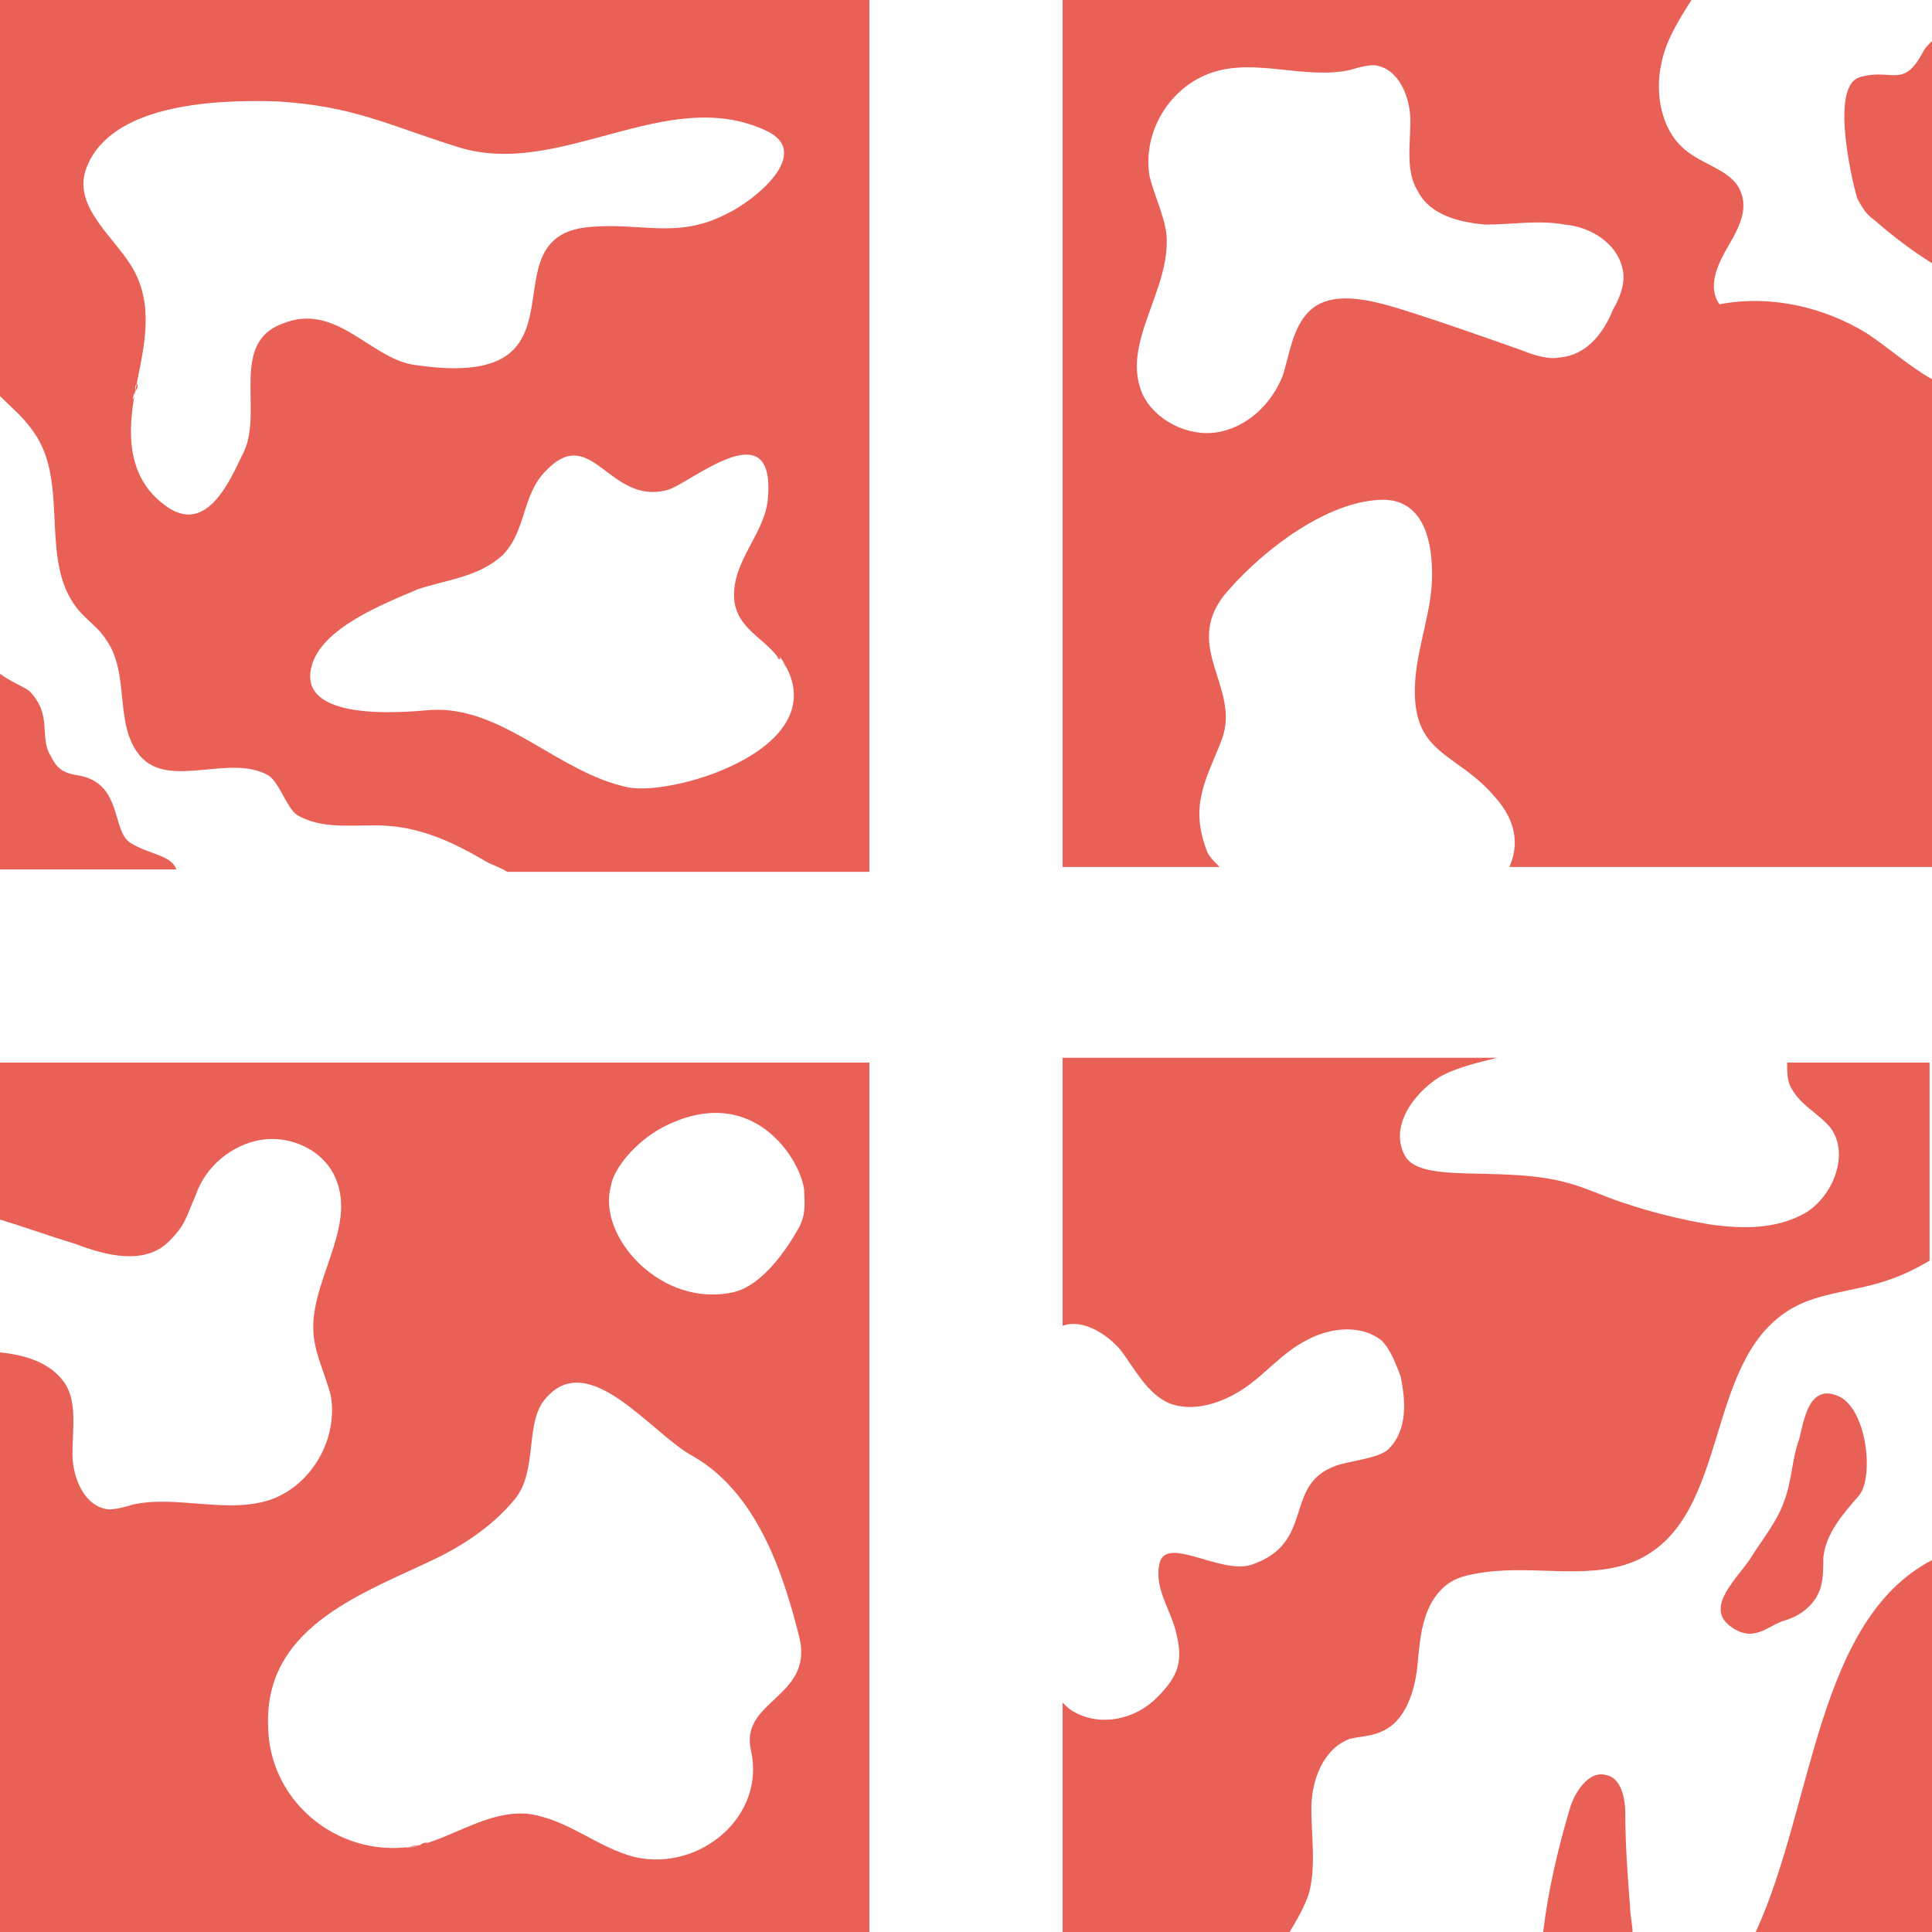
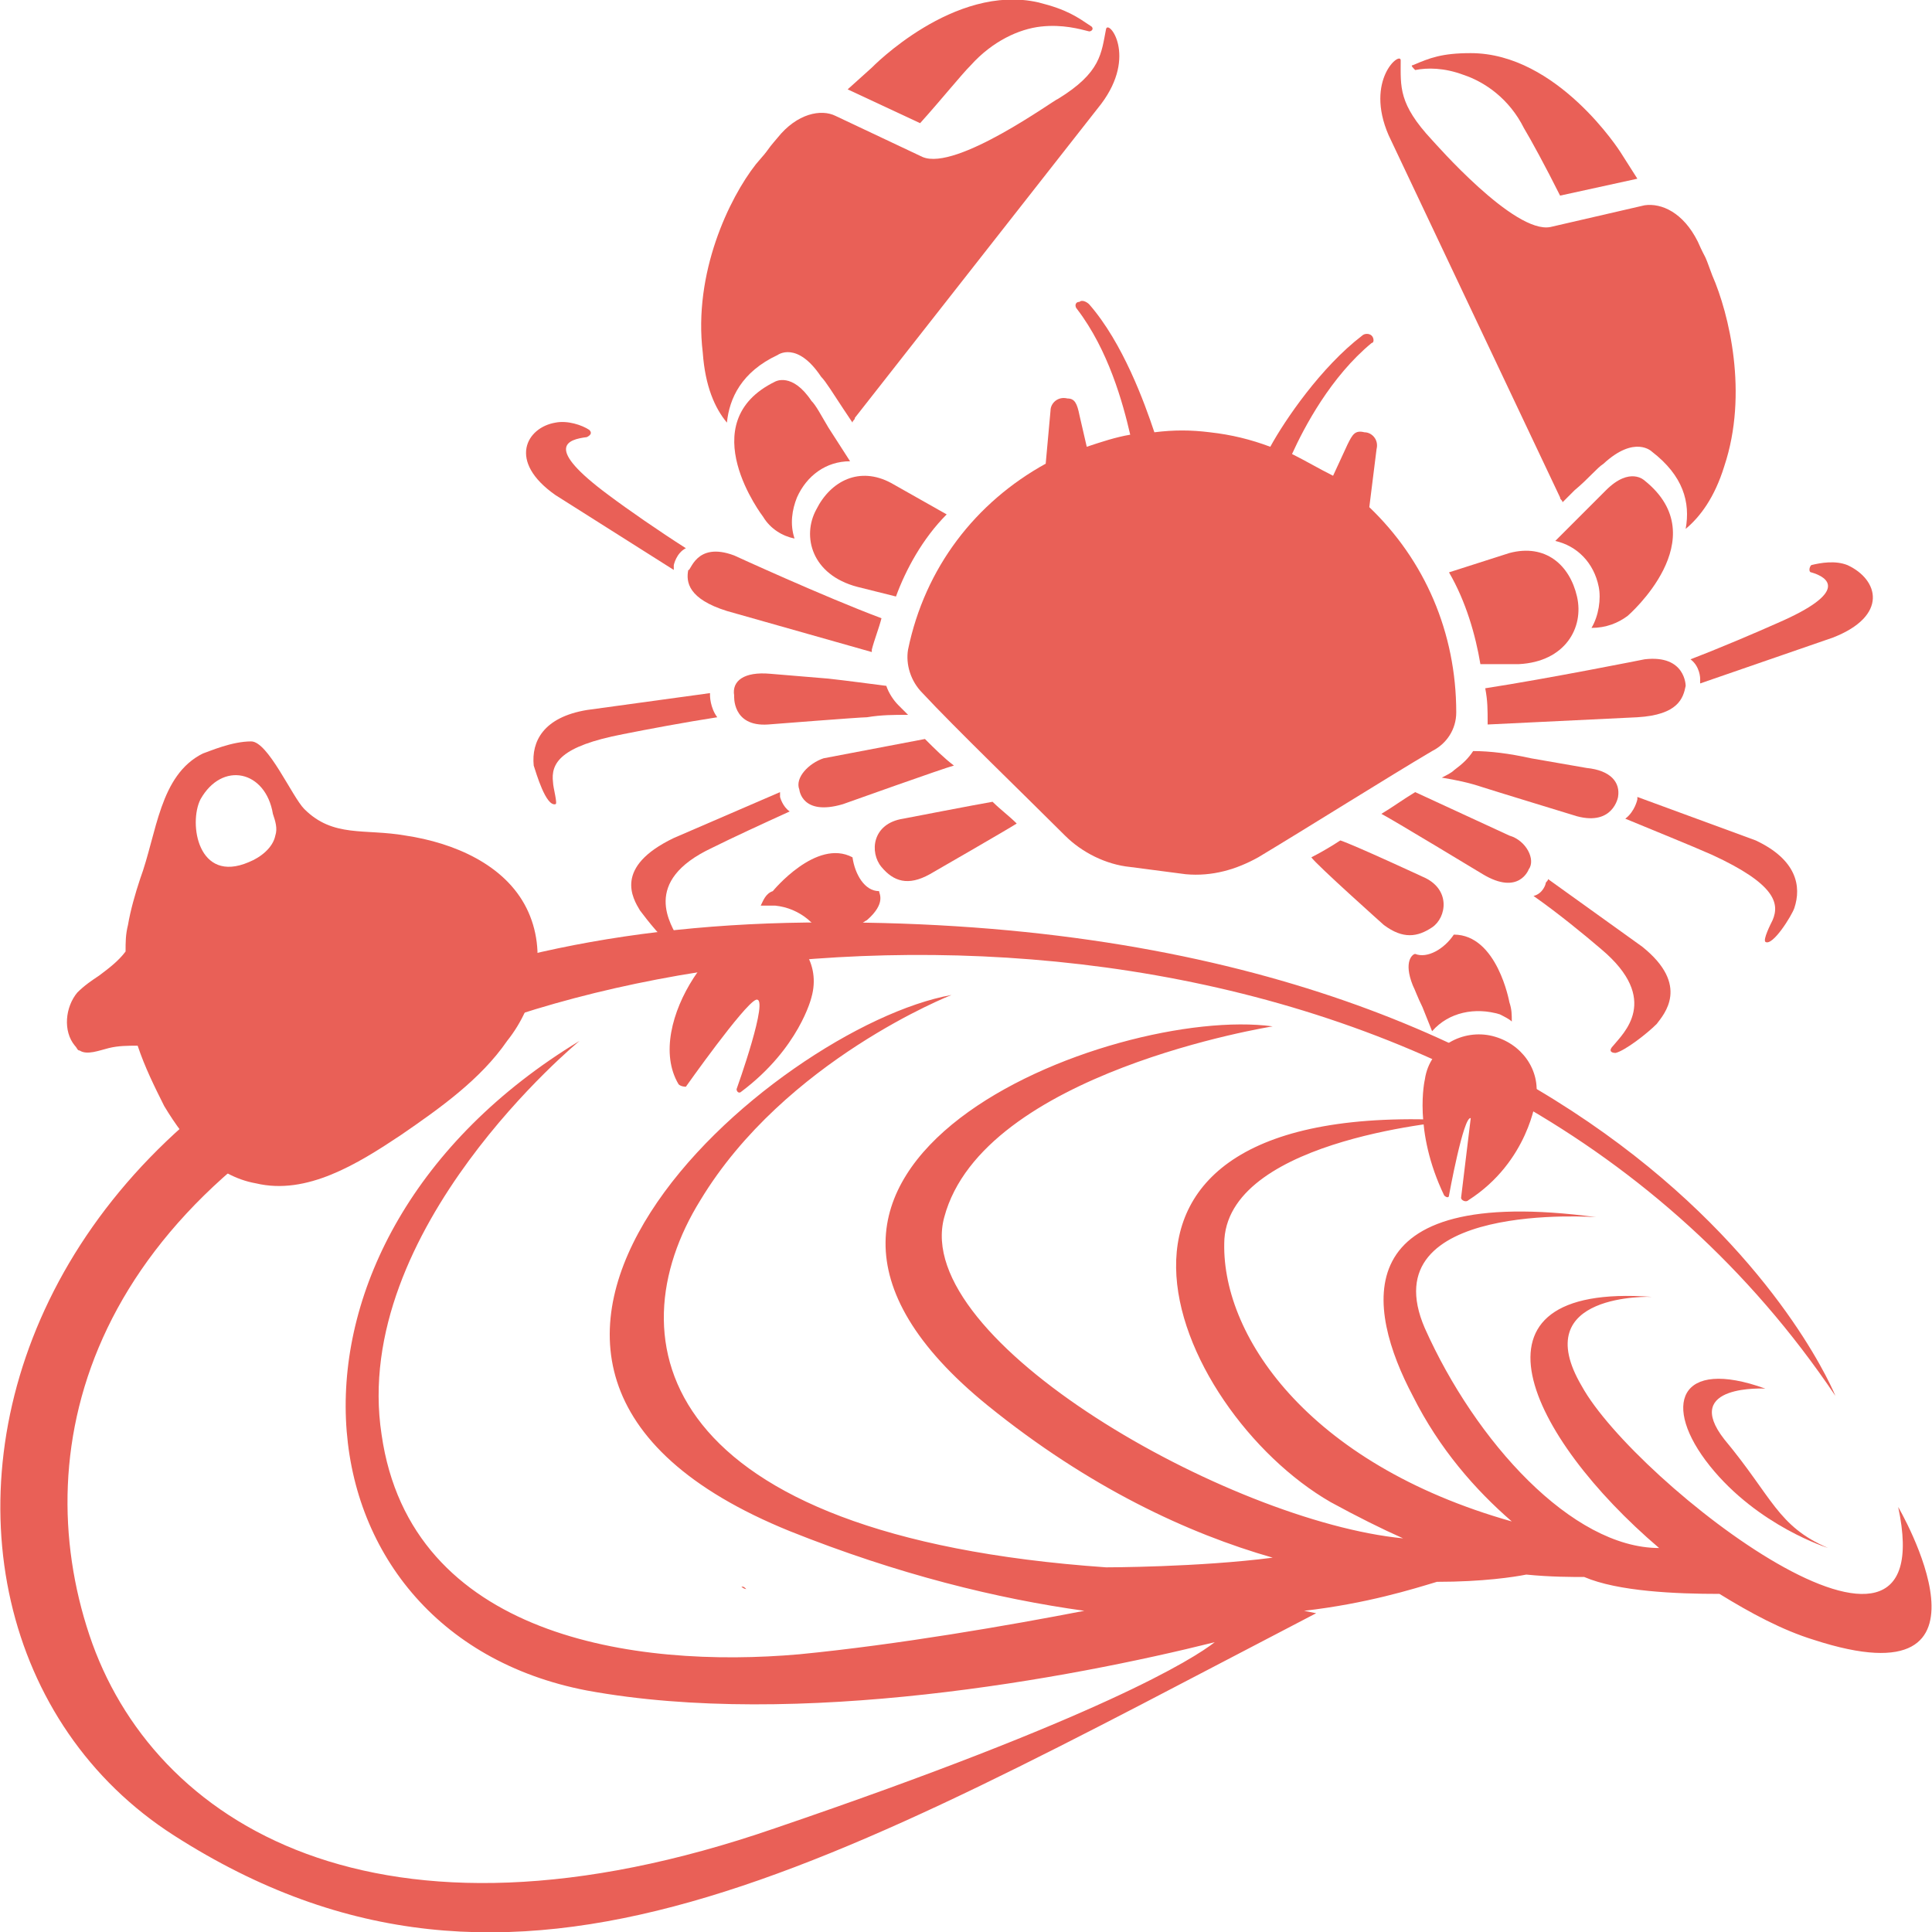
<svg xmlns="http://www.w3.org/2000/svg" version="1.1" id="Layer_1" x="0px" y="0px" viewBox="0 0 80 80" enable-background="new 0 0 80 80" xml:space="preserve">
  <g>
    <g>
-       <path fill="#E96057" d="M72.7,80H80V64.6C75.2,67.1,75.1,74.8,72.7,80z" />
-       <path fill="#E96057" d="M67.3,75.1c0-0.7-0.2-1.5-0.8-1.6c-0.7-0.2-1.3,0.7-1.5,1.4c-0.5,1.7-0.9,3.4-1.1,5.1h3.7    c0-0.3-0.1-0.7-0.1-1C67.4,77.7,67.3,76.4,67.3,75.1z" />
-       <path fill="#E96057" d="M74,44c0,0.4,0,0.8,0.2,1.1c0.4,0.7,1.1,1,1.6,1.6c0.8,1.1,0.1,2.8-1,3.5c-1.2,0.7-2.6,0.7-4,0.5    c-1.2-0.2-2.4-0.5-3.6-0.9c-0.9-0.3-1.7-0.7-2.6-0.9c-2.6-0.6-5.7,0.1-6.4-1c-0.7-1.2,0.3-2.6,1.4-3.3c0.7-0.4,1.6-0.6,2.4-0.8H44    v11.1c0.8-0.3,1.8,0.3,2.4,1c0.6,0.8,1.1,1.8,2,2.2c1,0.4,2.2,0,3.1-0.6c0.9-0.6,1.6-1.5,2.6-2c0.9-0.5,2.2-0.7,3.1,0    c0.4,0.4,0.6,1,0.8,1.5c0.2,1,0.3,2.2-0.5,3c-0.4,0.4-1.7,0.5-2.2,0.7c-2.2,0.8-0.8,3.2-3.5,4.1c-1.3,0.4-3.6-1.3-3.8,0    c-0.2,1,0.5,1.9,0.7,2.8c0.3,1.2,0.1,1.8-0.8,2.7c-0.9,0.9-2.3,1.2-3.4,0.6c-0.2-0.1-0.3-0.2-0.5-0.4V80h9.4    c0.3-0.5,0.6-1,0.8-1.6c0.3-1.1,0.1-2.4,0.1-3.5c0-1.2,0.5-2.5,1.6-2.9c0.4-0.1,0.9-0.1,1.3-0.3c1-0.4,1.4-1.7,1.5-2.8    c0.1-1.1,0.2-2.3,1-3.1c0.5-0.5,1.1-0.6,1.8-0.7c2.2-0.3,4.6,0.4,6.5-0.6c3.6-1.9,2.6-8,6-10.2c1.2-0.8,2.8-0.8,4.2-1.3    c0.6-0.2,1.2-0.5,1.7-0.8V44H74z" />
-       <path fill="#E96057" d="M73.9,67.1c0.7-0.2,1.3-0.7,1.5-1.4c0.1-0.4,0.1-0.8,0.1-1.2c0.1-1,0.8-1.8,1.5-2.6    c0.6-0.8,0.3-3.6-0.9-4.1c-1.2-0.5-1.4,1-1.6,1.8c-0.3,0.8-0.3,1.7-0.6,2.5c-0.3,0.9-0.9,1.6-1.4,2.4c-0.5,0.8-1.9,2-0.9,2.8    S73.2,67.3,73.9,67.1z" />
+       <path fill="#E96057" d="M78.6,62.4c1.9,8.9-10.9-1-13.1-5c-2.3-3.9,2.9-3.7,2.9-3.7c-8.2-0.6-5.1,5.8,0.3,10.4    c-3.6,0-7.6-4.4-9.7-9.1c-2.3-5.3,7.1-4.6,7.1-4.6c-10.5-1.4-9.5,3.8-7.6,7.4c1.1,2.2,2.6,3.9,4.1,5.2    c-8.5-2.4-12.1-7.8-11.9-11.7c0.3-4.2,9.6-4.9,9.6-4.9c-17.4-1-11.8,12-5.2,15.8c1.1,0.6,2.1,1.1,3,1.5c-7.2-0.7-20.4-8.2-19-13.3    c1.6-6,13.6-7.9,13.6-7.9c-6.6-0.9-24,5.8-11.8,15.7c4.2,3.4,8.3,5.3,11.8,6.3c-3.1,0.4-6.9,0.4-6.9,0.4    c-18.6-1.3-20.4-9.4-16.8-15.2c3.5-5.8,10.4-8.5,10.4-8.5c-7.3,1.3-23.7,15.3-6.7,22.2c4.5,1.8,8.6,2.8,12.2,3.3    c-3.1,0.6-7.7,1.4-11.8,1.8c-6.8,0.6-16.1-0.7-17.3-9.1C14.5,50.9,24,43.1,24,43.1C10.3,51.4,11.8,67.6,24.3,70    c8.7,1.6,20-0.5,26-2c-0.9,0.7-4.7,3.1-18.2,7.7c-16.5,5.7-25.8-0.2-28.4-8c-2.6-7.8-0.1-18,14.1-24.3c14.2-6.3,43.8-7,58.2,14.4    c0,0-8-20-42.6-19.6C-1.1,38.6-7,66.9,7.2,76c14.2,9.1,27.1,1.3,47.3-9.2l-0.5-0.1c2.6-0.3,4.5-0.9,5.5-1.2c1.9,0,3.2-0.2,3.7-0.3    c1,0.1,1.9,0.1,2.4,0.1c1.4,0.6,3.8,0.7,5.6,0.7c1.3,0.8,2.6,1.5,3.9,1.9C83.4,70.6,78.6,62.4,78.6,62.4z" />
+       <path fill="#E96057" d="M73.1,57.5c-3.6-1.3-4.3,0.7-2.3,3.2c2,2.5,4.9,3.4,4.9,3.4c-2.1-0.9-2.3-2.1-4.3-4.5    C69.6,57.3,73.1,57.5,73.1,57.5z" />
+       <path fill="#E96057" d="M46.5,56.7C46.6,56.7,46.6,56.7,46.5,56.7C46.6,56.7,46.6,56.7,46.5,56.7z" />
+       <path fill="#E96057" d="M30.7,65.7c0.1,0.1,0.2,0.1,0.2,0.1C30.8,65.7,30.8,65.7,30.7,65.7z" />
+       <path fill="#E96057" d="M16.2,46.8c0.2-0.2,0.4-0.4,0.5-0.6C16.8,46.2,16.6,46.4,16.2,46.8z" />
    </g>
-     <path fill="#E96057" d="M0,27.9L0,36h7.3c-0.2-0.6-1.1-0.6-1.9-1.1s-0.3-2.5-2.2-2.8c-0.7-0.1-0.9-0.4-1.1-0.8   c-0.5-0.8,0.1-1.7-0.9-2.7C0.9,28.4,0.4,28.2,0,27.9z" />
-     <path fill="#E96057" d="M0,44v6.5c1,0.3,2.1,0.7,3.1,1C4.4,52,6,52.4,7,51.4c0.7-0.7,0.7-1,1.1-1.9c0.4-1.2,1.5-2.1,2.7-2.3   c1.2-0.2,2.6,0.4,3.1,1.6c0.9,2.1-1.2,4.4-0.9,6.6c0.1,0.8,0.5,1.6,0.7,2.4c0.3,1.8-0.8,3.7-2.5,4.3c-1.8,0.6-3.9-0.2-5.7,0.2   c-0.3,0.1-0.7,0.2-1,0.2c-1-0.1-1.5-1.3-1.5-2.3c0-1,0.2-2.1-0.3-2.9C2.1,56.4,1,56.1,0,56v24h36V44H0z M25.3,49.1   c0.1-0.7,1-1.8,2.1-2.4c3.8-2,5.8,1.4,5.9,2.6c0,0.4,0.1,0.9-0.2,1.5c-0.5,0.9-1.5,2.4-2.7,2.7C27.4,54.2,24.7,51.2,25.3,49.1z    M28.7,60.3c2.6,1.5,3.7,4.7,4.4,7.5c0.6,2.5-2.5,2.6-2,4.7c0.6,2.7-2.1,5-4.8,4.4c-1.6-0.4-2.8-1.6-4.5-1.8   c-1.6-0.1-2.9,0.9-4.4,1.3c0.1,0,0.3-0.1,0.3-0.1c0.1,0,0.1,0,0,0c-0.1,0-0.2,0-0.3,0.1c-0.3,0.1-0.5,0.1-0.6,0.1c-0.1,0-0.1,0,0,0   c0.1,0,0.3-0.1,0.6-0.1c-3.2,0.7-6.3-1.7-6.3-5c-0.1-3.9,3.6-5.3,6.6-6.7c1.3-0.6,2.6-1.4,3.6-2.6c1-1.2,0.4-3.2,1.3-4.2   C24.4,55.8,27,59.4,28.7,60.3z" />
-     <path fill="#E96057" d="M0,0v16.4c0.5,0.5,1,0.9,1.4,1.5c1.5,2.1,0.2,5.3,1.8,7.3c0.4,0.5,0.9,0.8,1.2,1.3c1,1.4,0.3,3.5,1.4,4.8   c1.2,1.4,3.7-0.1,5.3,0.8c0.5,0.3,0.8,1.5,1.3,1.7c1.1,0.6,2.5,0.3,3.7,0.4c1.4,0.1,2.7,0.7,3.9,1.4c0.3,0.2,0.7,0.3,1,0.5H36V0H0z    M11.7,13.4c-2.2,0.8-0.8,3.6-1.6,5.3c-0.5,1-1.5,3.6-3.3,2.2c-1.6-1.2-1.5-3.1-1.2-4.7c0,0.2-0.1,0.3-0.1,0.4c0,0.1,0,0.1,0,0   c0-0.1,0-0.2,0.1-0.4c0-0.2,0-0.3,0.1-0.3c0-0.1,0-0.2,0,0c0,0.1,0,0.2-0.1,0.3c0.3-1.6,0.8-3.3,0-4.9c-0.7-1.4-2.7-2.7-2-4.4   c1-2.5,5-2.8,7.9-2.7c3.2,0.2,4.6,1,7.5,1.9c4.2,1.3,8.6-2.6,12.7-0.7c2,0.9-0.4,2.9-1.7,3.5c-2,1-3.5,0.3-5.6,0.5   c-4.5,0.4,0.5,6.9-7.3,5.7C15.3,14.8,13.9,12.5,11.7,13.4z M26,32.6c-2.9-0.6-5.2-3.4-8.2-3.2c-1.1,0.1-5.5,0.5-4.9-1.8   c0.4-1.6,3-2.6,4.4-3.2c1.2-0.4,2.5-0.5,3.5-1.4c1-1,0.8-2.5,1.8-3.5c1.9-2,2.6,1.4,5,0.8c0.9-0.2,4.5-3.4,4.2,0.3   c-0.1,1.5-1.5,2.6-1.4,4.2c0.1,1.2,1.2,1.6,1.8,2.4c0,0,0,0,0,0c0,0,0,0,0,0c0,0,0,0,0,0c0,0,0-0.1,0,0c0,0,0,0,0,0c0,0,0,0,0,0   c0,0,0,0.1,0.1,0.1c0,0,0.1,0.1,0.1,0.1c0.1,0.2,0.3,0.4,0,0c0,0-0.1-0.1-0.1-0.1c0,0,0,0,0-0.1C34.9,30.9,27.9,33,26,32.6z" />
    <g>
-       <g>
-         <path fill="#E96057" d="M80,15.7c-0.9-0.5-1.8-1.3-2.7-1.9c-1.8-1.1-4-1.6-6.1-1.2c-0.5-0.7-0.1-1.6,0.3-2.3     c0.4-0.7,0.9-1.5,0.6-2.3c-0.3-0.9-1.4-1.1-2.2-1.7c-1.1-0.8-1.4-2.4-1.1-3.7c0.2-1,0.8-1.9,1.3-2.7H44v36h6.5     c-0.2-0.2-0.4-0.4-0.5-0.6c-0.8-2,0-3.1,0.6-4.7c0.8-2.2-1.8-3.9,0.3-6.2c1.6-1.8,4.1-3.6,6.2-3.7c1.5-0.1,2.2,1.1,2.2,3.1     c0,1.5-0.6,2.9-0.7,4.4c-0.2,3.1,1.7,2.9,3.3,4.8c0.9,1,1,2,0.6,2.9H80V15.7z M66.8,12.8c-0.4,1-1.1,1.9-2.2,2     c-0.5,0.1-1.1-0.1-1.6-0.3c-1.7-0.6-3.4-1.2-5-1.7c-1.3-0.4-2.9-0.8-3.8,0.1c-0.7,0.7-0.8,1.8-1.1,2.7c-0.5,1.2-1.5,2.1-2.7,2.3     c-1.2,0.2-2.6-0.5-3.1-1.6c-0.9-2.1,1.2-4.3,1-6.6c-0.1-0.8-0.5-1.6-0.7-2.4c-0.3-1.8,0.8-3.7,2.6-4.3C52,2.4,54,3.3,55.9,2.9     c0.3-0.1,0.7-0.2,1-0.2c1,0.1,1.5,1.3,1.5,2.3c0,1-0.2,2.1,0.3,2.9c0.5,1,1.7,1.3,2.8,1.4c1.1,0,2.2-0.2,3.3,0     c1.1,0.1,2.2,0.8,2.4,1.9C67.3,11.7,67.1,12.3,66.8,12.8z" />
-       </g>
-       <path fill="#E96057" d="M79.6,2.2c-0.8,1.5-1.3,0.6-2.6,1c-1.3,0.4-0.2,4.7-0.1,5c0.2,0.4,0.4,0.7,0.7,0.9    c0.8,0.7,1.6,1.3,2.4,1.8V1.7C79.8,1.9,79.7,2,79.6,2.2z" />
+       <path fill="#E96057" d="M58.5,2.7c0.7-0.3,1.2-0.5,2.4-0.5c3.6,0,6.2,4.1,6.2,4.1l0.7,1.1l-3.2,0.7c-0.6-1.2-1.2-2.3-1.5-2.8    c-0.6-1.2-1.6-1.9-2.5-2.2c-0.8-0.3-1.5-0.3-2-0.2C58.5,2.8,58.4,2.7,58.5,2.7z" />
+       <path fill="#E96057" d="M58,2.5c0,1.1-0.1,1.8,1.3,3.3c0.1,0.1,3.4,3.9,4.9,3.6l3.9-0.9c0.7-0.1,1.6,0.3,2.2,1.5    c0.4,0.9,0.2,0.3,0.6,1.4c0.7,1.6,1.5,4.9,0.5,7.9c-0.4,1.3-1,2.1-1.6,2.6c0.2-1.1-0.1-2.2-1.4-3.2c0,0-0.7-0.7-2,0.5    c-0.3,0.2-0.6,0.6-1.2,1.1l-0.5,0.5c0-0.1-0.1-0.1-0.1-0.2l-7.1-15C56.5,3.3,58,2.1,58,2.5z" />
+       <path fill="#E96057" d="M66.2,24.3c-0.2-1-0.9-1.7-1.8-1.9l1.2-1.2c0.4-0.4,0.7-0.7,0.9-0.9c1-1,1.6-0.4,1.6-0.4    c3,2.4-0.7,5.6-0.7,5.6C67,25.8,66.5,26,65.9,26C66.2,25.5,66.3,24.8,66.2,24.3z" />
+       <path fill="#E96057" d="M65.3,24.7c0.3,1.3-0.5,2.7-2.4,2.8l-1.6,0c-0.2-1.2-0.6-2.6-1.3-3.8l2.5-0.8C64,22.5,65,23.4,65.3,24.7z" />
+       <path fill="#E96057" d="M61,31.1c0.7,0,1.5,0.1,2.4,0.3l2.3,0.4c1,0.1,1.4,0.6,1.3,1.2c0,0-0.2,1.2-1.7,0.8c0,0-3.6-1.1-3.9-1.2    c-0.6-0.2-1.1-0.3-1.7-0.4c0.2-0.1,0.4-0.2,0.5-0.3C60.6,31.6,60.8,31.4,61,31.1z" />
+       <path fill="#E96057" d="M61.6,30c0,0,0-0.1,0-0.1c0-0.5,0-0.9-0.1-1.4c2.6-0.4,6.6-1.2,6.6-1.2c1.7-0.2,1.7,1.1,1.7,1.1    c-0.1,0.5-0.3,1.2-2,1.3L61.6,30z" />
+       <path fill="#E96057" d="M36.1,2.8c0,0,3.4-3.5,6.9-2.7c1.2,0.3,1.6,0.6,2.2,1c0.1,0.1,0,0.2-0.1,0.2c-0.4-0.1-1.1-0.3-2-0.2    c-0.9,0.1-2,0.6-2.9,1.6c-0.4,0.4-1.2,1.4-2.1,2.4l-3-1.4L36.1,2.8z" />
+       <path fill="#E96057" d="M31.3,6.8C32,6,31.6,6.4,32.2,5.7c0.8-1,1.8-1.2,2.4-0.9l3.6,1.7c1.4,0.6,5.5-2.4,5.6-2.4    c1.8-1.1,1.8-1.9,2-2.9c0.1-0.4,1.3,1.1-0.2,3.1l-10.2,13c0,0.1-0.1,0.1-0.1,0.2l-0.4-0.6c-0.4-0.6-0.7-1.1-0.9-1.3    c-1-1.5-1.8-0.9-1.8-0.9c-1.5,0.7-2,1.8-2.1,2.8c-0.5-0.6-0.9-1.5-1-2.9C28.7,11.3,30.2,8.2,31.3,6.8z" />
+       <path fill="#E96057" d="M32.9,22.3c-0.5-0.1-1-0.4-1.3-0.9c0,0-3-3.9,0.5-5.6c0,0,0.7-0.4,1.5,0.8c0.2,0.2,0.4,0.6,0.7,1.1    l0.9,1.4c-1,0-1.8,0.6-2.2,1.5C32.8,21.1,32.7,21.7,32.9,22.3z" />
+       <path fill="#E96057" d="M30.4,23c0,0,3.7,1.7,6.1,2.6c-0.1,0.4-0.3,0.9-0.4,1.3c0,0,0,0.1,0,0.1l-6-1.7c-1.6-0.5-1.7-1.2-1.6-1.7    C28.6,23.7,28.8,22.4,30.4,23z" />
+       <path fill="#E96057" d="M31.9,27.9l2.4,0.2c0.9,0.1,1.6,0.2,2.4,0.3c0.1,0.3,0.3,0.6,0.5,0.8c0.1,0.1,0.3,0.3,0.4,0.4    c-0.6,0-1.1,0-1.7,0.1c-0.3,0-4.1,0.3-4.1,0.3c-1.5,0.1-1.4-1.2-1.4-1.2C30.3,28.2,30.8,27.8,31.9,27.9z" />
+       <path fill="#E96057" d="M37.1,24.7l-1.6-0.4c-1.9-0.5-2.3-2.1-1.7-3.2c0.6-1.2,1.8-1.8,3.1-1.1l2.3,1.3    C38.2,22.3,37.5,23.6,37.1,24.7z" />
+       <path fill="#E96057" d="M23,17.5c0.5-0.1,1.1,0.1,1.4,0.3c0.1,0.1,0.1,0.2-0.1,0.3c-0.8,0.1-1.8,0.4,0.9,2.4    c0.8,0.6,2.1,1.5,3.2,2.2c-0.4,0.2-0.5,0.7-0.5,0.7c0,0.1,0,0.1,0,0.2l-4.9-3.1C21,19.1,21.8,17.7,23,17.5z" />
+       <path fill="#E96057" d="M22.9,32.4c0,0.2,0.2,0.9,0.1,0.9c-0.4,0.1-0.8-1.3-0.9-1.6c-0.1-1,0.4-2,2.2-2.3l5.1-0.7c0,0,0,0.1,0,0.1    c0,0,0,0.5,0.3,0.9c-1.3,0.2-2.9,0.5-3.9,0.7C23.2,30.9,22.8,31.6,22.9,32.4z" />
+       <path fill="#E96057" d="M29.5,35.1c-3,1.4-1.7,3.2-1.4,3.8c0.1,0.3,0,0.4-0.2,0.3c-0.4-0.2-1.1-1.1-1.4-1.5    c-0.3-0.5-1.1-1.8,1.4-3l4.4-1.9c0,0.1,0,0.1,0,0.2c0,0,0.1,0.4,0.4,0.6C31.6,34.1,30.3,34.7,29.5,35.1z" />
+       <path fill="#E96057" d="M33.1,32.7c-0.2-0.5,0.4-1.1,1-1.3l4.2-0.8c0,0,0,0,0,0c0.4,0.4,0.8,0.8,1.2,1.1c-0.4,0.1-4.6,1.6-4.6,1.6    C33.2,33.8,33.1,32.7,33.1,32.7z" />
+       <path fill="#E96057" d="M41.1,33.2c0.3,0.3,0.7,0.6,1,0.9c-0.3,0.2-3.6,2.1-3.6,2.1c-0.9,0.5-1.5,0.3-2-0.3    c-0.5-0.6-0.4-1.8,0.9-2C37.4,33.9,40.5,33.3,41.1,33.2z" />
+       <path fill="#E96057" d="M32.1,37.5c-0.2,0-0.4,0-0.6,0c0.1-0.2,0.2-0.5,0.5-0.6c0,0,1.8-2.2,3.3-1.4c0.1,0.7,0.5,1.4,1.1,1.4    c0,0.1,0.3,0.5-0.5,1.2c-0.2,0.1-0.4,0.3-0.8,0.6l-0.8,0.7C34,38.3,33.1,37.6,32.1,37.5z" />
+       <path fill="#E96057" d="M28.1,44.9c-1.5-2.5,1.9-7.1,3.8-6.5c1.2,0.3,2.1,1.5,1.7,2.9c0,0-0.5,2.1-2.9,3.9c-0.1,0.1-0.2,0-0.2-0.1    c0,0,1.4-3.9,0.8-3.7c-0.5,0.2-2.9,3.6-2.9,3.6C28.4,45,28.2,45,28.1,44.9z" />
+       <path fill="#E96057" d="M62.1,42c0.2,0.1,0.4,0.2,0.5,0.3c0-0.3,0-0.5-0.1-0.8c0,0-0.5-2.8-2.3-2.8c-0.4,0.6-1.1,1-1.6,0.8    c-0.1,0-0.5,0.3-0.1,1.3c0.1,0.2,0.2,0.5,0.4,0.9l0.4,1C60,41.9,61.1,41.7,62.1,42z" />
+       <path fill="#E96057" d="M60.8,49.7c2.5-1.6,2.8-4.2,2.8-4.2c0.2-1.2-0.6-2.3-1.8-2.6c-1.2-0.3-2.6,0.4-2.8,1.8    c0,0-0.5,2.1,0.8,4.8c0.1,0.1,0.2,0.1,0.2,0c0,0,0.6-3.3,0.9-3.2l-0.4,3.3C60.5,49.7,60.7,49.8,60.8,49.7z" />
+       <path fill="#E96057" d="M46.8,35.9c-1-0.1-2-0.6-2.7-1.3c-1.6-1.6-4.6-4.5-5.9-5.9c-0.5-0.5-0.7-1.2-0.6-1.8    c0.7-3.4,2.8-6.1,5.7-7.7l0.2-2.2c0-0.3,0.3-0.6,0.7-0.5c0.3,0,0.4,0.2,0.5,0.7l0.3,1.3c0.6-0.2,1.2-0.4,1.8-0.5    c-0.3-1.3-0.9-3.5-2.2-5.2c-0.1-0.1-0.1-0.3,0.1-0.3c0.1-0.1,0.3,0,0.4,0.1c1.4,1.6,2.3,4.1,2.7,5.3c0.8-0.1,1.5-0.1,2.3,0    c0.9,0.1,1.7,0.3,2.5,0.6c0.6-1.1,2.1-3.3,3.8-4.6c0.1-0.1,0.3-0.1,0.4,0c0.1,0.1,0.1,0.3,0,0.3c-1.7,1.4-2.8,3.5-3.3,4.6    c0.6,0.3,1.1,0.6,1.7,0.9l0.6-1.3c0.2-0.4,0.3-0.6,0.7-0.5c0.3,0,0.6,0.3,0.5,0.7L56.7,21c2.3,2.2,3.6,5.2,3.6,8.5    c0,0.7-0.4,1.3-1,1.6c-1.7,1-5.2,3.2-7.2,4.4c-0.9,0.5-1.9,0.8-3,0.7L46.8,35.9z" />
+       <path fill="#E96057" d="M55.5,34.8c0.6,0.2,3.4,1.5,3.4,1.5c1.2,0.5,1,1.7,0.4,2.1s-1.2,0.5-2-0.1c0,0-2.8-2.5-3-2.8    C54.7,35.3,55.2,35,55.5,34.8z" />
+       <path fill="#E96057" d="M63.3,36c0,0-0.4,1.1-1.9,0.2c0,0-3.8-2.3-4.2-2.5c0.5-0.3,0.9-0.6,1.4-0.9c0,0,0,0,0,0l3.9,1.8    C63.2,34.8,63.6,35.6,63.3,36z" />
+       <path fill="#E96057" d="M68.6,42.4c-0.4,0.4-1.3,1.1-1.7,1.2c-0.2,0-0.3-0.1-0.1-0.3c0.4-0.5,2-1.9-0.5-4    c-0.7-0.6-1.8-1.5-2.8-2.2c0.4-0.1,0.5-0.5,0.5-0.5c0-0.1,0.1-0.1,0.1-0.2l3.9,2.8C70,40.8,68.9,42,68.6,42.4z" />
+       <path fill="#E96057" d="M74.3,37.6c-0.1,0.3-0.9,1.6-1.2,1.4c-0.1-0.1,0.2-0.7,0.3-0.9c0.3-0.7,0.1-1.5-2.5-2.7    c-0.9-0.4-2.4-1-3.6-1.5c0.4-0.3,0.5-0.8,0.5-0.8c0,0,0-0.1,0-0.1l4.9,1.8C74.4,35.6,74.6,36.7,74.3,37.6z" />
+       <path fill="#E96057" d="M75.9,26.4l-5.5,1.9c0-0.1,0-0.1,0-0.2c0,0,0-0.5-0.4-0.8c1.3-0.5,2.7-1.1,3.6-1.5c3-1.3,2.1-1.9,1.4-2.1    c-0.1,0-0.1-0.2,0-0.3c0.4-0.1,1-0.2,1.5,0C77.8,24,78.2,25.5,75.9,26.4z" />
    </g>
+     <path fill="#E96057" d="M21.8,37.6c-0.9-1.8-3-2.7-5-3c-1.7-0.3-3,0.1-4.2-1.1c-0.5-0.5-1.5-2.8-2.2-2.8c-0.8,0-1.7,0.4-2,0.5   c-1.8,0.9-1.9,3.3-2.6,5.2c-0.2,0.6-0.4,1.3-0.5,1.9c-0.1,0.4-0.1,0.7-0.1,1.1c-0.3,0.4-0.7,0.7-1.1,1c-0.3,0.2-0.6,0.4-0.9,0.7   c-0.5,0.6-0.6,1.6-0.1,2.2c0.1,0.1,0.1,0.2,0.2,0.2c0.3,0.2,0.8,0,1.2-0.1c0.4-0.1,0.8-0.1,1.2-0.1c0.3,0.9,0.7,1.7,1.1,2.5   c0.9,1.5,2.1,2.9,3.8,3.2c2.1,0.5,4.2-0.8,6-2c1.6-1.1,3.3-2.3,4.4-3.9C22.2,41.6,22.7,39.4,21.8,37.6z M11.4,34.6   c-0.1,0.5-0.6,0.9-1.1,1.1c-2.1,0.9-2.5-1.6-2-2.6c0.9-1.6,2.7-1.2,3,0.6C11.4,34,11.5,34.3,11.4,34.6z" />
  </g>
</svg>
